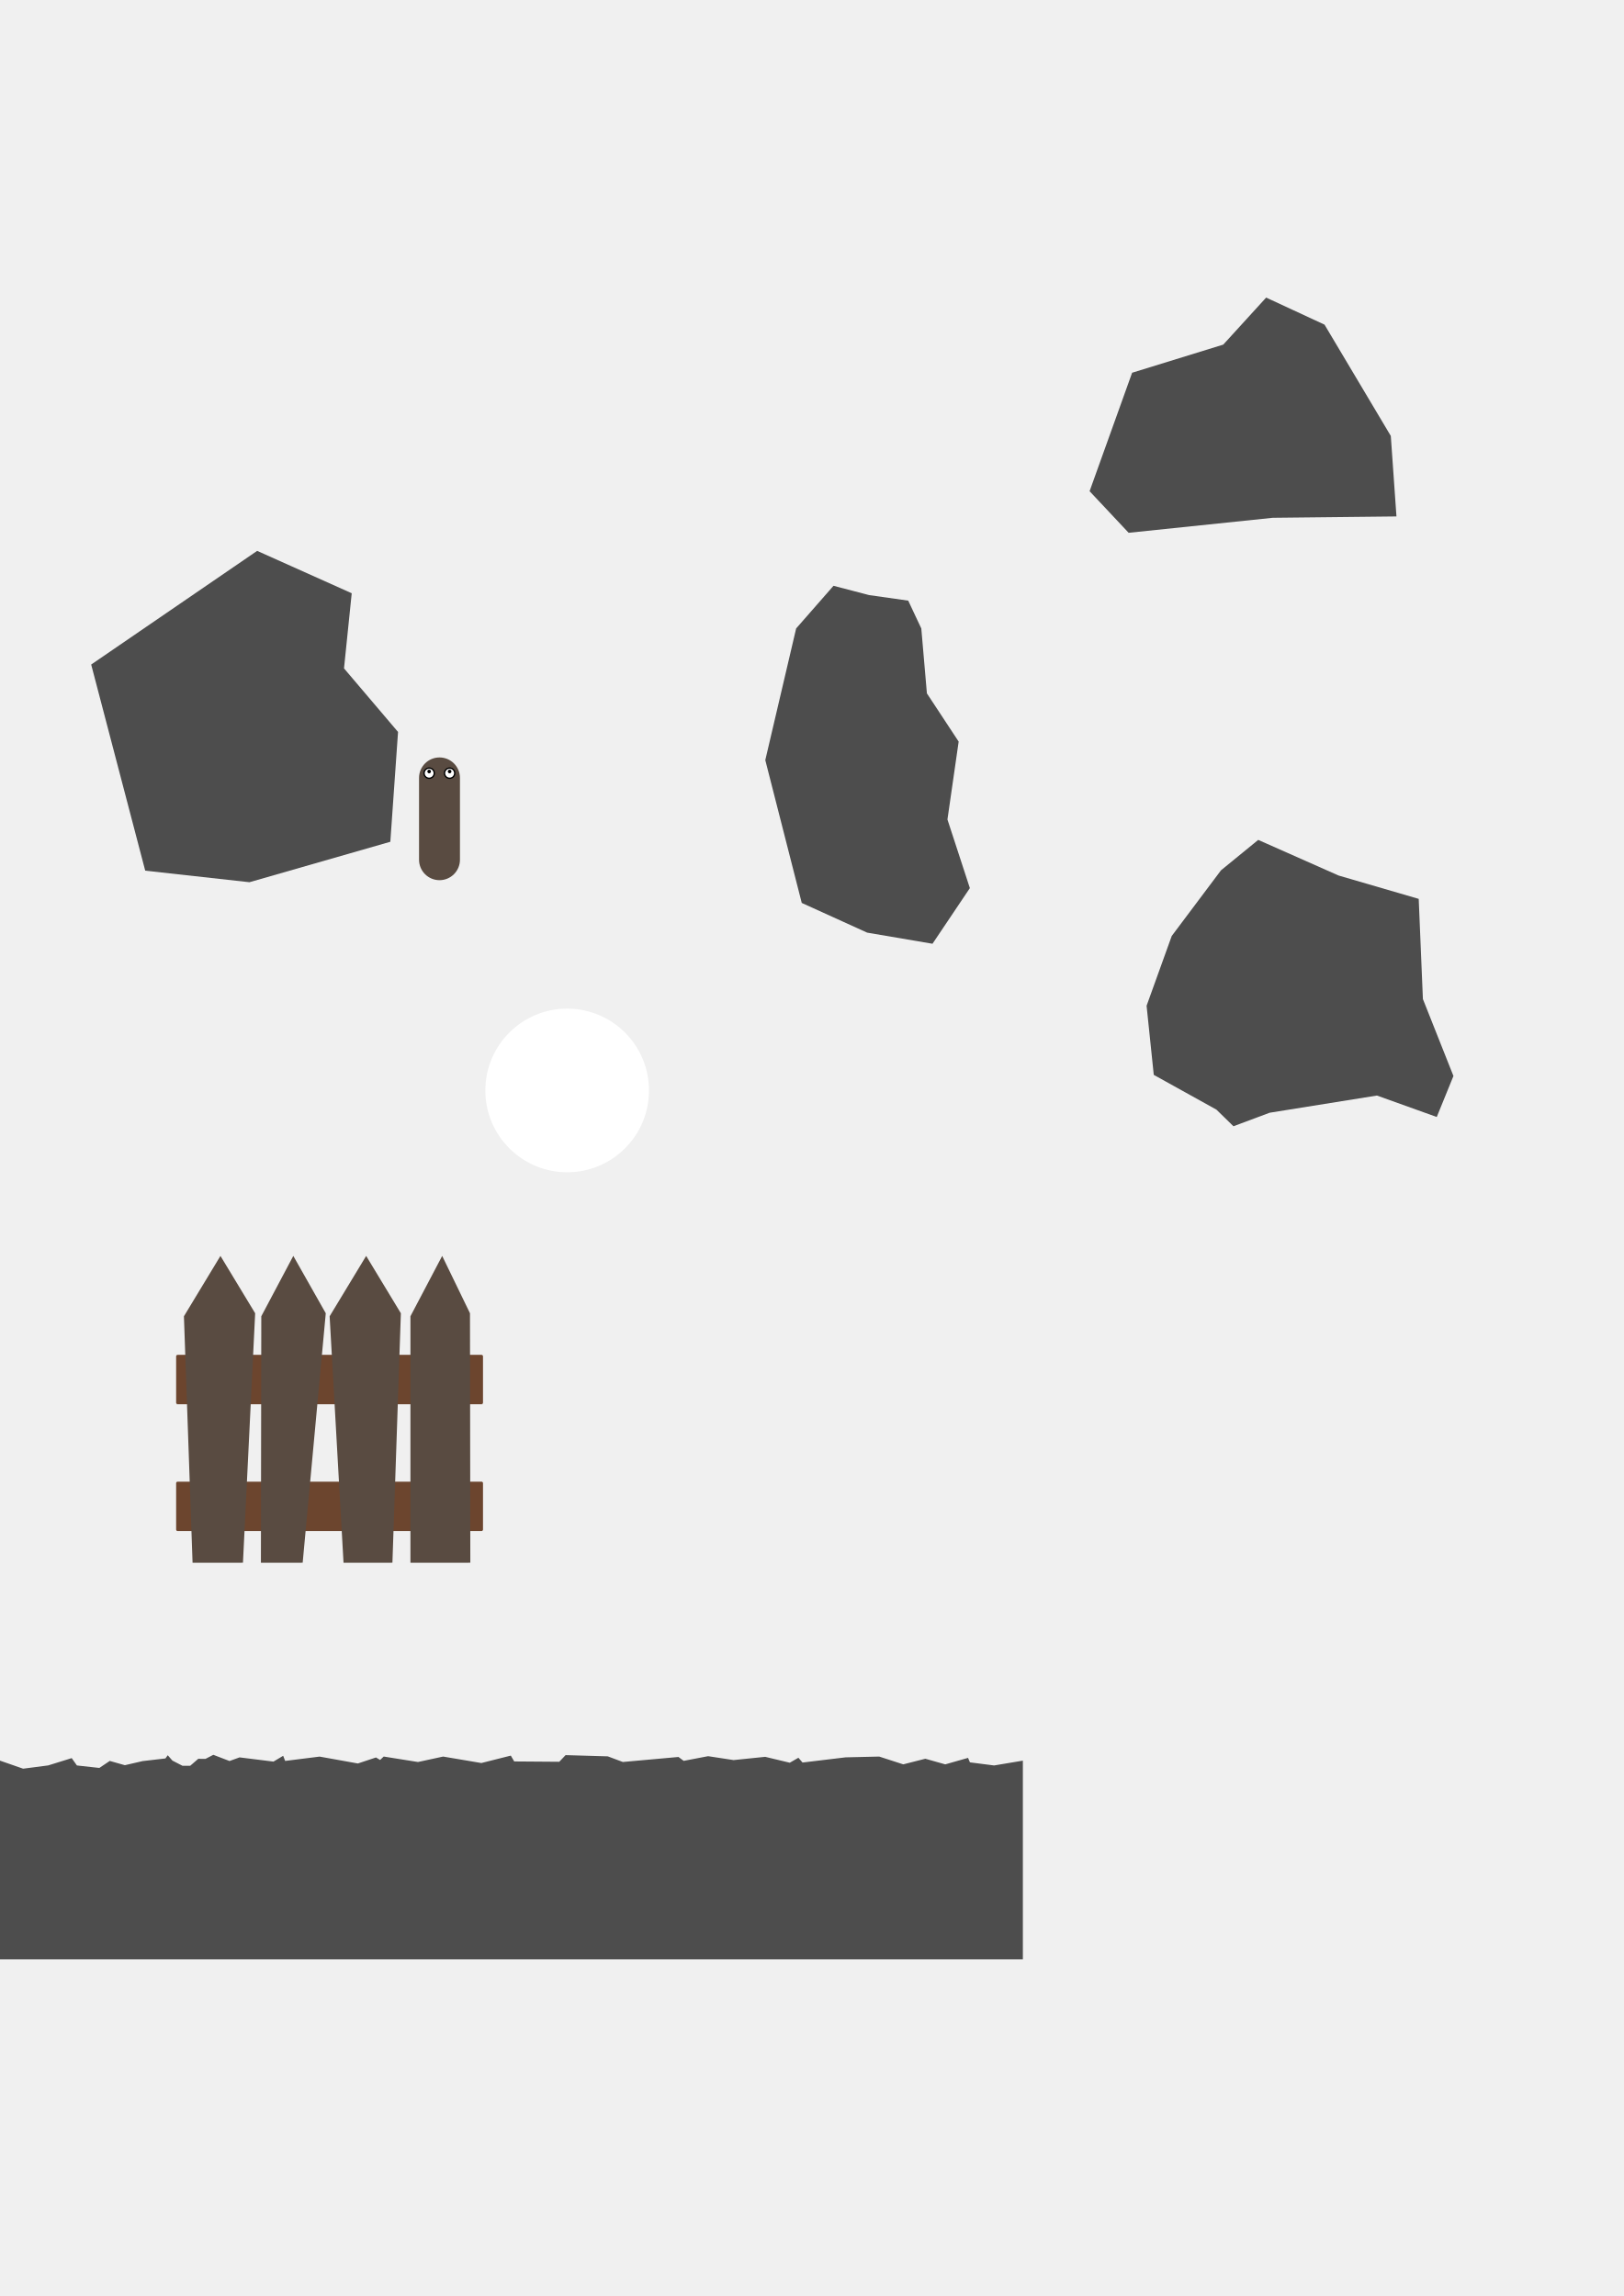
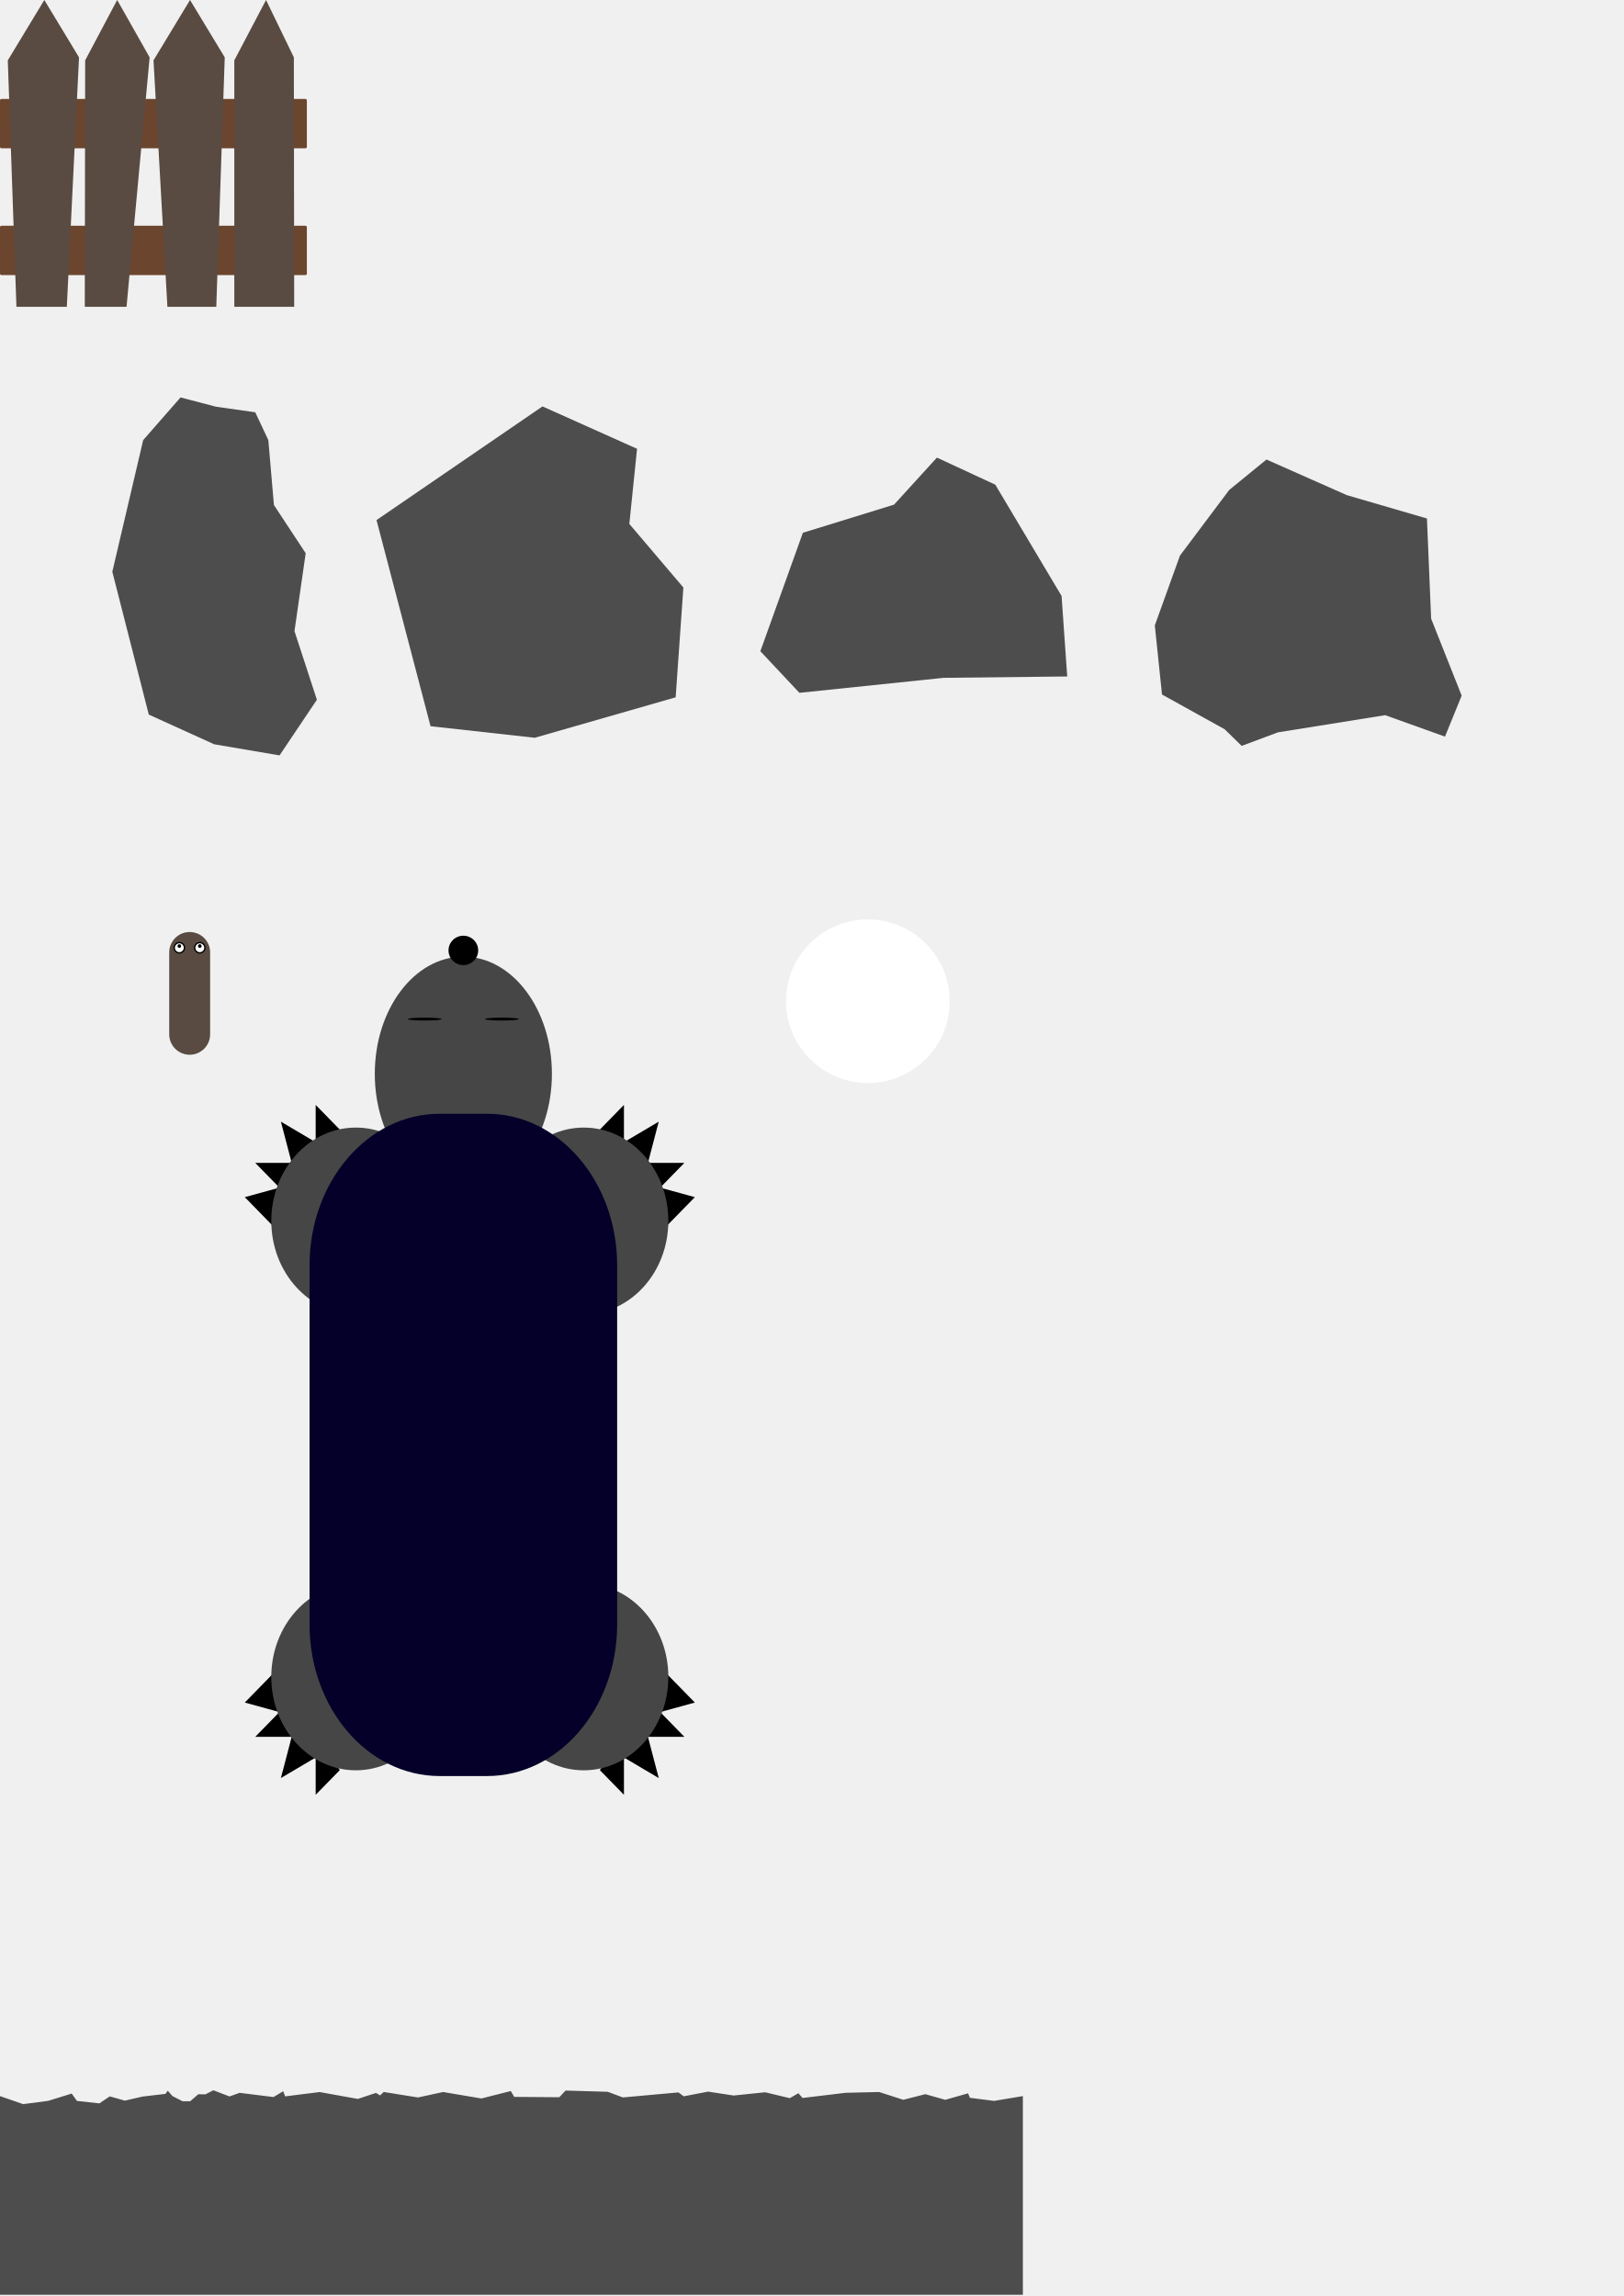
<svg xmlns="http://www.w3.org/2000/svg" width="210mm" height="297mm" viewBox="0 0 210 297" version="1.1" id="svg5">
  <defs id="defs2">
    </defs>
  <g id="layer1">
-     <path style="fill:#4d4d4d;stroke:none;stroke-width:0.164;stroke-opacity:1;stop-color:#000000" d="M 7.1806865e-5,253.451 H 132.292 v -25.703 l -3.72,0.623 -3.127,-0.401 -0.245,-0.579 -2.945,0.838 -2.579,-0.727 -2.853,0.726 -3.113,-1.007 -4.345,0.101 -5.568,0.671 -0.537,-0.618 -1.115,0.642 -3.18,-0.762 -4.087,0.42 -3.296,-0.504 -3.157,0.606 -0.675,-0.504 -7.196,0.649 -1.952,-0.73 -5.454,-0.158 -0.815,0.861 -5.827,-0.044 -0.442,-0.754 -3.807,0.96 -4.946,-0.836 -3.25,0.705 -4.434,-0.708 -0.465,0.442 -0.535,-0.322 -2.343,0.777 -4.946,-0.889 -4.458,0.559 -0.256,-0.664 -1.254,0.752 -4.387,-0.546 -1.299,0.47 -2.091,-0.802 -1.021,0.527 -0.929,-0.011 -1.045,0.903 -0.999,-0.003 -1.298,-0.668 -0.604,-0.692 -0.303,0.413 -2.949,0.343 -2.298,0.531 -1.95,-0.553 -1.347,0.907 -2.903,-0.321 -0.673,-0.949 -3.041,0.944 -3.242,0.423 L 0,227.748 Z" id="path1055" />
-     <path style="fill:#4d4d4d;stroke:none;stroke-width:0.199;stroke-opacity:1;stop-color:#000000" d="m 18.782,112.625 -6.989,-26.664 21.466,-14.703 12.231,5.482 -0.998,9.719 6.989,8.224 -0.998,14.204 -18.221,5.233 z" id="path1108" />
-     <path style="fill:#4d4d4d;stroke:none;stroke-width:0.192;stroke-opacity:1;stop-color:#000000" d="m 103.694,116.799 -4.716,-18.475 3.991,-17.031 4.832,-5.518 4.59,1.2 5.073,0.72 1.691,3.599 0.725,8.397 4.107,6.238 -1.45,10.076 2.899,8.877 -4.832,7.197 -8.455,-1.439 z" id="path1112" />
-     <path style="fill:#4d4d4d;stroke:none;stroke-width:0.145;stroke-opacity:1;stop-color:#000000" d="m 140.922,63.538 5.499,-15.322 11.787,-3.638 5.548,-6.085 7.551,3.502 8.571,14.395 0.731,10.414 -16.002,0.177 -18.637,1.939 z" id="path1114" />
-     <path style="fill:#4d4d4d;stroke:none;stroke-width:0.194;stroke-opacity:1;stop-color:#000000" d="m 149.221,139.04 -0.929,-8.939 3.253,-9.029 6.373,-8.494 4.813,-3.933 10.396,4.609 10.36,3.02 0.543,12.958 3.949,9.954 -2.158,5.303 -7.738,-2.775 -13.873,2.224 -4.683,1.749 -2.203,-2.15 z" id="path1188" />
-     <circle style="fill:#ffffff;fill-opacity:1;stroke:none;stroke-width:0.186;stroke-opacity:1;stop-color:#000000" id="path1242" cx="73.354" cy="141.056" r="10.583" />
-     <g id="g1714">
+     <path style="fill:#4d4d4d;stroke:none;stroke-width:0.164;stroke-opacity:1;stop-color:#000000" d="M 7.1806865e-5,296.843 H 132.292 v -25.703 l -3.72,0.623 -3.127,-0.401 -0.245,-0.579 -2.945,0.838 -2.579,-0.727 -2.853,0.726 -3.113,-1.007 -4.345,0.101 -5.568,0.671 -0.537,-0.618 -1.115,0.642 -3.18,-0.762 -4.087,0.42 -3.296,-0.504 -3.157,0.606 -0.675,-0.504 -7.196,0.649 -1.952,-0.73 -5.454,-0.158 -0.815,0.861 -5.827,-0.044 -0.442,-0.754 -3.807,0.96 -4.946,-0.836 -3.25,0.705 -4.434,-0.708 -0.465,0.442 -0.535,-0.322 -2.343,0.777 -4.946,-0.889 -4.458,0.559 -0.256,-0.664 -1.254,0.752 -4.387,-0.546 -1.299,0.47 -2.091,-0.802 -1.021,0.527 -0.929,-0.011 -1.045,0.903 -0.999,-0.003 -1.298,-0.668 -0.604,-0.692 -0.303,0.413 -2.949,0.343 -2.298,0.531 -1.95,-0.553 -1.347,0.907 -2.903,-0.321 -0.673,-0.949 -3.041,0.944 -3.242,0.423 L 0,271.14 Z" id="path1055" />
+     <path style="fill:#4d4d4d;stroke:none;stroke-width:0.199;stroke-opacity:1;stop-color:#000000" d="m 55.685,93.939 -6.989,-26.664 21.466,-14.703 12.231,5.482 -0.998,9.719 6.989,8.224 -0.998,14.204 -18.221,5.233 z" id="path1108" />
+     <path style="fill:#4d4d4d;stroke:none;stroke-width:0.192;stroke-opacity:1;stop-color:#000000" d="m 19.243,92.435 -4.716,-18.475 3.991,-17.031 4.832,-5.518 4.59,1.2 5.073,0.72 1.691,3.599 0.725,8.397 4.107,6.238 -1.45,10.076 2.899,8.877 -4.832,7.197 -8.455,-1.439 z" id="path1112" />
+     <path style="fill:#4d4d4d;stroke:none;stroke-width:0.145;stroke-opacity:1;stop-color:#000000" d="m 98.341,84.239 5.499,-15.322 11.787,-3.638 5.548,-6.085 7.551,3.502 8.571,14.395 0.731,10.414 -16.002,0.177 -18.637,1.939 z" id="path1114" />
+     <path style="fill:#4d4d4d;stroke:none;stroke-width:0.194;stroke-opacity:1;stop-color:#000000" d="m 150.286,89.837 -0.929,-8.939 3.253,-9.029 6.373,-8.494 4.813,-3.933 10.396,4.609 10.36,3.02 0.543,12.958 3.949,9.954 -2.158,5.303 -7.738,-2.775 -13.873,2.224 -4.683,1.749 -2.203,-2.15 z" id="path1188" />
+     <circle style="fill:#ffffff;fill-opacity:1;stroke:none;stroke-width:0.186;stroke-opacity:1;stop-color:#000000" id="path1242" cx="112.244" cy="129.514" r="10.583" />
+     <g id="g1714" transform="translate(-22.77995,-162.4599)">
      <rect style="fill:#6c452e;fill-opacity:1;stroke:none;stroke-width:0.178;stroke-opacity:1;stop-color:#000000" id="rect1820" width="39.688" height="6.387" x="22.78" y="175.257" ry="0.191" />
      <rect style="fill:#6c452e;fill-opacity:1;stroke:none;stroke-width:0.178;stroke-opacity:1;stop-color:#000000" id="rect1884" width="39.688" height="6.387" x="22.78" y="191.661" ry="0.191" />
      <path style="fill:#594b41;fill-opacity:1;stroke:none;stroke-width:0.151;stroke-opacity:1;stop-color:#000000" d="m 24.905,202.147 -1.117,-31.88 4.724,-7.808 4.489,7.419 -1.578,32.268 z" id="path1034" />
      <path style="fill:#594b41;fill-opacity:1;stroke:none;stroke-width:0.151;stroke-opacity:1;stop-color:#000000" d="m 33.745,202.147 0.049,-31.88 4.141,-7.808 4.198,7.419 -2.987,32.268 z" id="path1036" />
      <path style="fill:#594b41;fill-opacity:1;stroke:none;stroke-width:0.151;stroke-opacity:1;stop-color:#000000" d="m 44.43,202.147 -1.797,-31.88 4.724,-7.808 4.489,7.419 -1.093,32.268 z" id="path1038" />
      <path style="fill:#594b41;fill-opacity:1;stroke:none;stroke-width:0.151;stroke-opacity:1;stop-color:#000000" d="m 53.083,202.147 v -31.88 l 4.106,-7.808 3.596,7.419 0.044,32.268 z" id="path1040" />
    </g>
-     <g id="g1706">
+     <g id="g1706" transform="translate(-32.31016,22.5818)">
      <rect style="fill:#594b41;stroke-width:0.123;stop-color:#000000" id="rect411" width="5.292" height="15.875" x="54.196" y="97.98" ry="2.646" />
-       <circle style="fill:#ffffff;stroke-width:0.173;stop-color:#000000;stroke:#000000;stroke-opacity:1;fill-opacity:1" id="path413" cx="55.506" cy="100.016" r="0.661" />
+       <circle style="fill:#ffffff;fill-opacity:1;stroke:#000000;stroke-width:0.173;stroke-opacity:1;stop-color:#000000" id="path413" cx="55.506" cy="100.016" r="0.661" />
      <circle style="fill:#ffffff;fill-opacity:1;stroke:#000000;stroke-width:0.173;stroke-opacity:1;stop-color:#000000" id="circle969" cx="58.152" cy="100.016" r="0.661" />
      <ellipse style="fill:#000000;fill-opacity:1;stroke:none;stroke-width:0.061;stroke-opacity:1;stop-color:#000000" id="circle971" cx="55.506" cy="99.795" rx="0.234" ry="0.234" />
      <ellipse style="fill:#000000;fill-opacity:1;stroke:none;stroke-width:0.061;stroke-opacity:1;stop-color:#000000" id="ellipse973" cx="58.152" cy="99.795" rx="0.234" ry="0.234" />
    </g>
+     <g id="g971" transform="matrix(1.132483,0,0,1.319322,-138.7059,-33.05722)">
+       <g id="g2194" transform="translate(0,5.536167)">
+         <path style="fill:#000000;fill-opacity:1;stroke-width:0.161;stop-color:#000000" d="m 161.287,130.275 -2.756,-2.422 v 3.658 l -3.972,-2.015 1.233,4.042 h -4.161 l 2.762,2.427 -3.958,0.932 3.103,2.726 z" id="path1302" />
+         <path style="fill:#000000;fill-opacity:1;stroke-width:0.161;stop-color:#000000" d="m 190.981,130.275 2.756,-2.422 v 3.658 l 3.972,-2.015 -1.233,4.042 h 4.161 l -2.762,2.427 3.958,0.932 -3.103,2.726 z" id="path2190" />
+       </g>
+       <g id="g1138" transform="translate(-0.03189622,5.536167)">
+         <ellipse style="fill:#464646;fill-opacity:1;stroke-width:0.211;stop-color:#000000" id="path1124" cx="163.15" cy="139.227" rx="9.657" ry="9.152" />
+         <ellipse style="fill:#464646;fill-opacity:1;stroke-width:0.211;stop-color:#000000" id="ellipse1126" cx="189.181" cy="139.227" rx="9.657" ry="9.152" />
+       </g>
+       <g id="g2200" transform="matrix(1,0,0,-1,0,328.8835)">
+         <path style="fill:#000000;fill-opacity:1;stroke-width:0.161;stop-color:#000000" d="m 161.287,130.275 -2.756,-2.422 v 3.658 l -3.972,-2.015 1.233,4.042 h -4.161 l 2.762,2.427 -3.958,0.932 3.103,2.726 z" id="path2196" />
+         <path style="fill:#000000;fill-opacity:1;stroke-width:0.161;stop-color:#000000" d="m 190.981,130.275 2.756,-2.422 v 3.658 l 3.972,-2.015 -1.233,4.042 h 4.161 l -2.762,2.427 3.958,0.932 -3.103,2.726 z" id="path2198" />
+       </g>
+       <g id="g1134" transform="translate(-0.03189622,-4.745286)">
+         <ellipse style="fill:#464646;fill-opacity:1;stroke-width:0.211;stop-color:#000000" id="ellipse1128" cx="163.15" cy="194.222" rx="9.657" ry="9.152" />
+         <ellipse style="fill:#464646;fill-opacity:1;stroke-width:0.211;stop-color:#000000" id="ellipse1130" cx="189.181" cy="194.222" rx="9.657" ry="9.152" />
+       </g>
+       <ellipse style="fill:#464646;fill-opacity:1;stroke-width:0.181;stop-color:#000000" id="path1192" cx="175.396" cy="130.342" rx="10.113" ry="11.491" />
+       <rect style="fill:#040029;fill-opacity:1;stroke-width:0.168;stop-color:#000000" id="rect360" width="35.128" height="64.935" x="157.832" y="134.257" ry="14.859" />
+       <g id="g2210" transform="translate(-7.232558)">
+         <ellipse style="fill:#000000;fill-opacity:1;stroke-width:0.161;stop-color:#000000" id="path2202" cx="178.22" cy="124.974" rx="1.936" ry="0.142" />
+         <ellipse style="fill:#000000;fill-opacity:1;stroke-width:0.161;stop-color:#000000" id="ellipse2204" cx="187.038" cy="124.974" rx="1.936" ry="0.142" />
+       </g>
+       <ellipse style="fill:#000000;fill-opacity:1;stroke-width:0.161;stop-color:#000000" id="path2206" cx="175.396" cy="118.242" rx="1.694" ry="1.441" />
+     </g>
  </g>
</svg>
